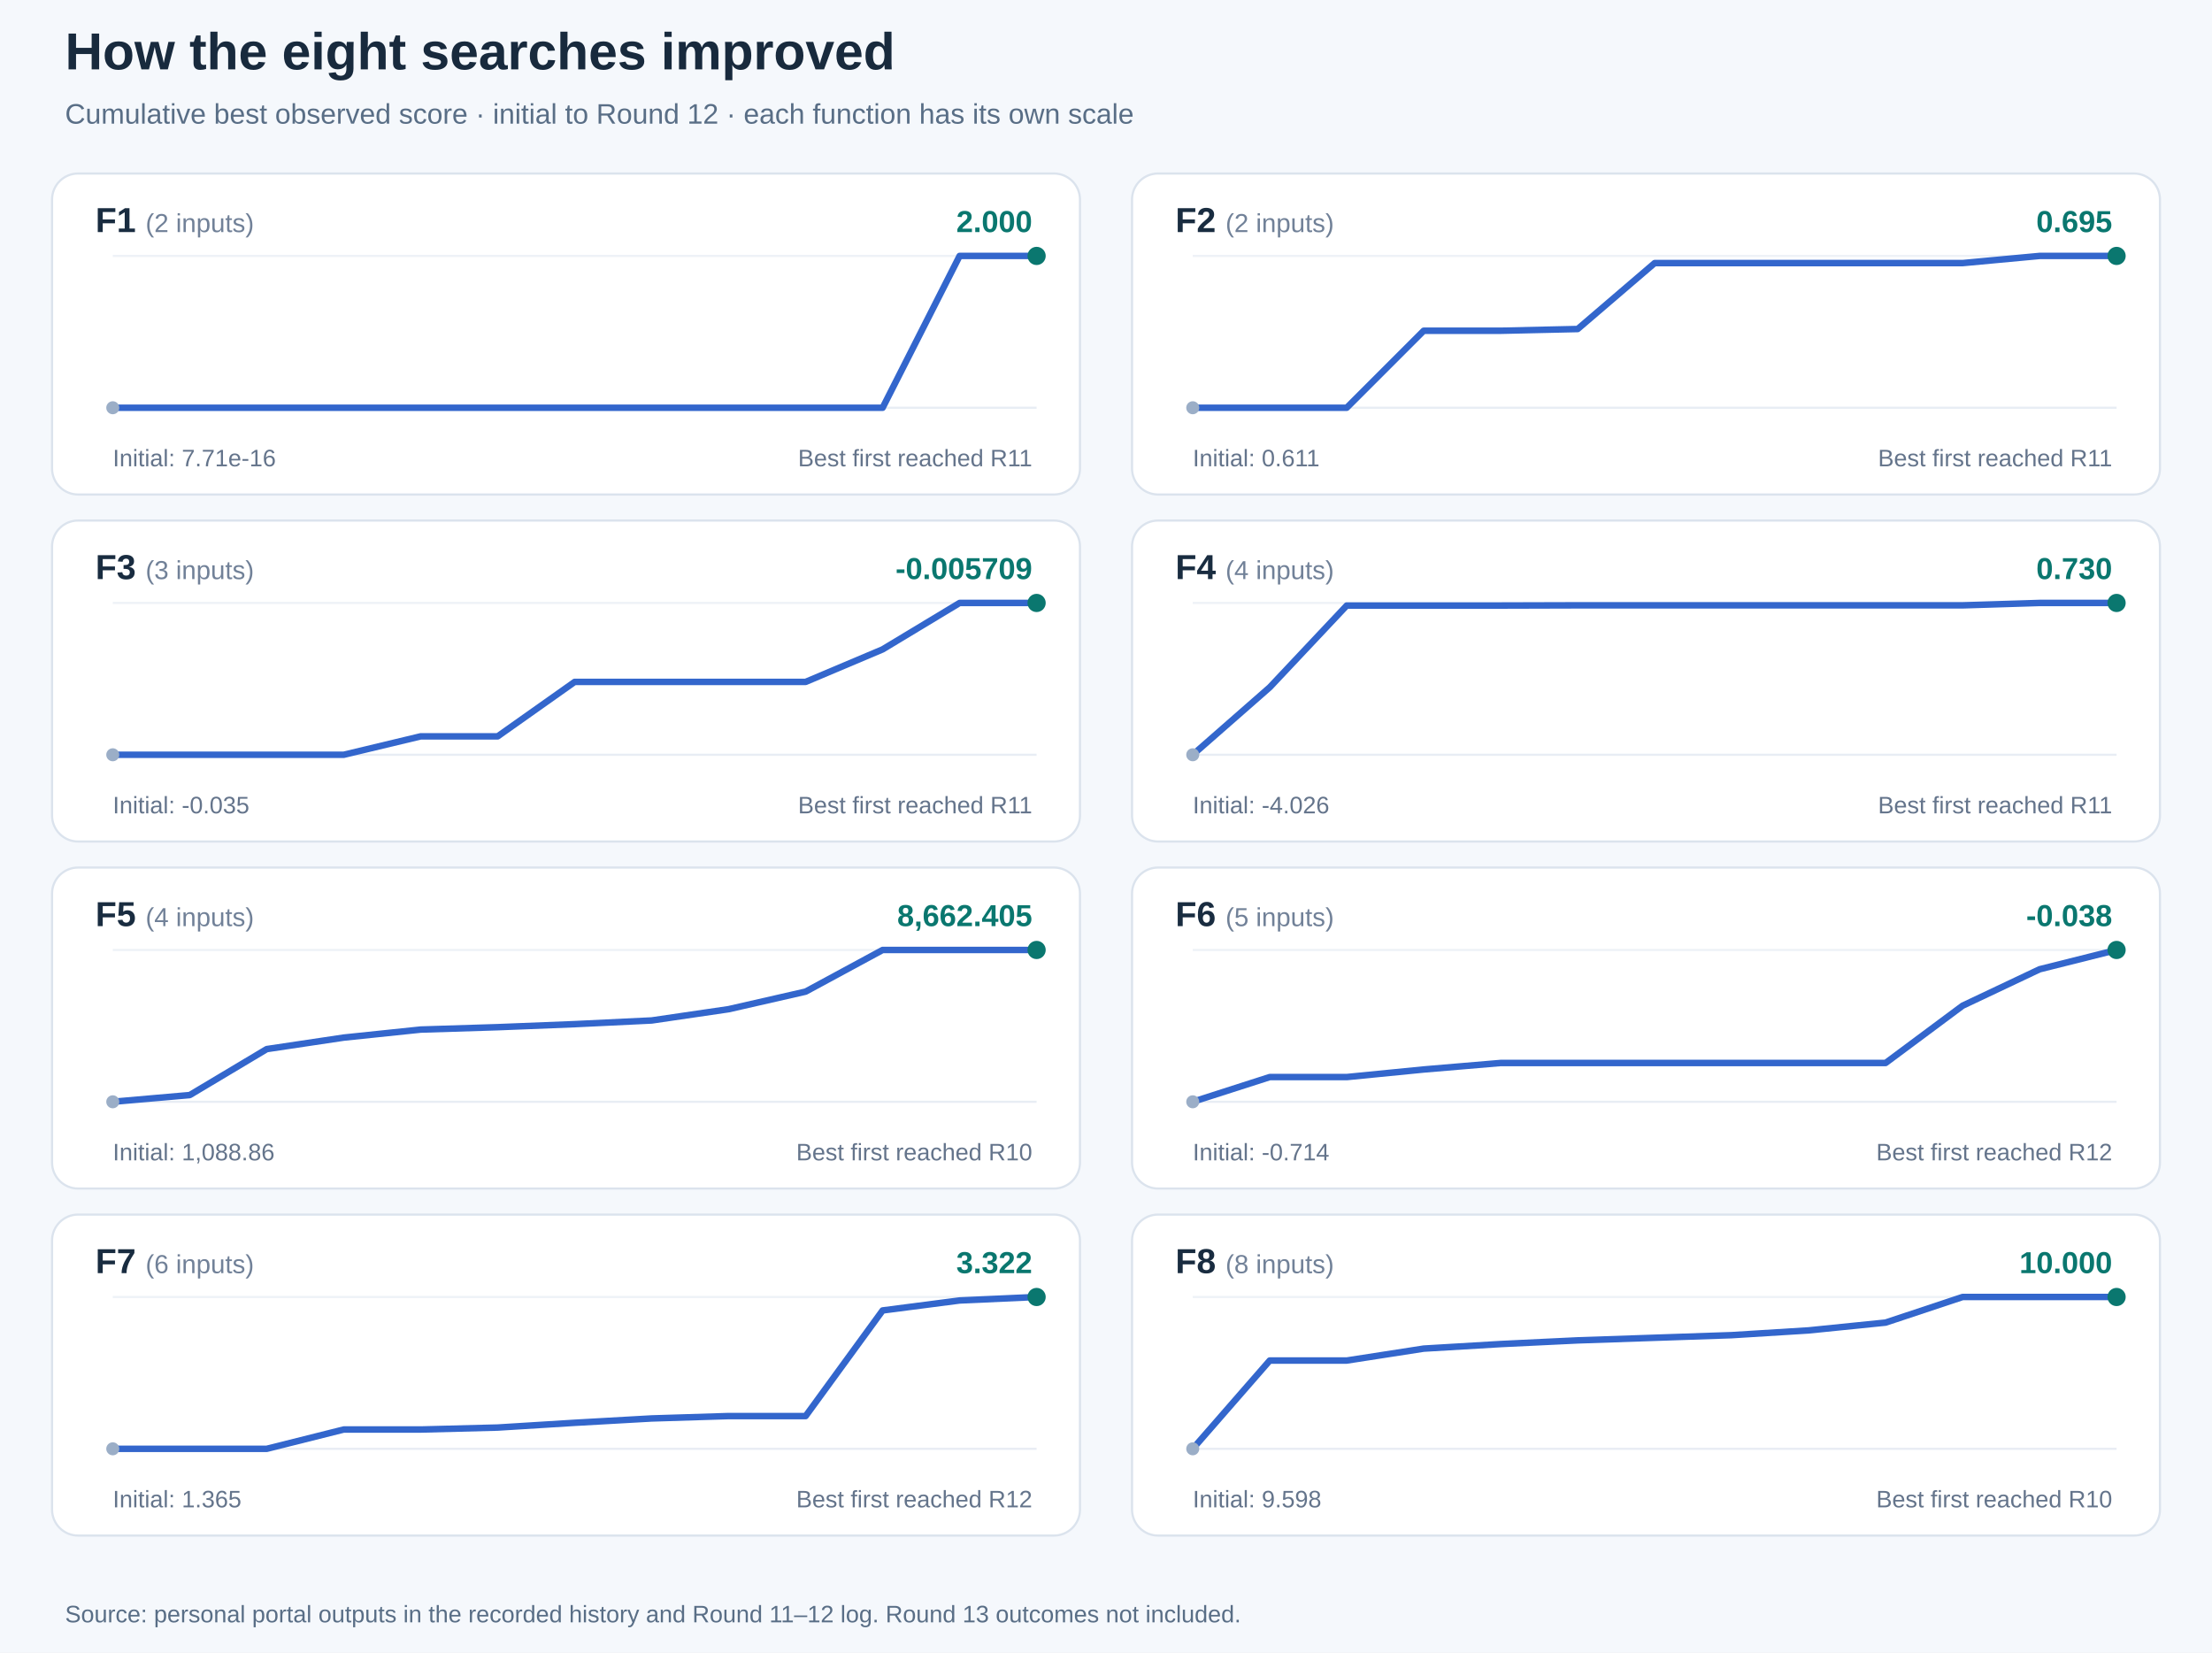
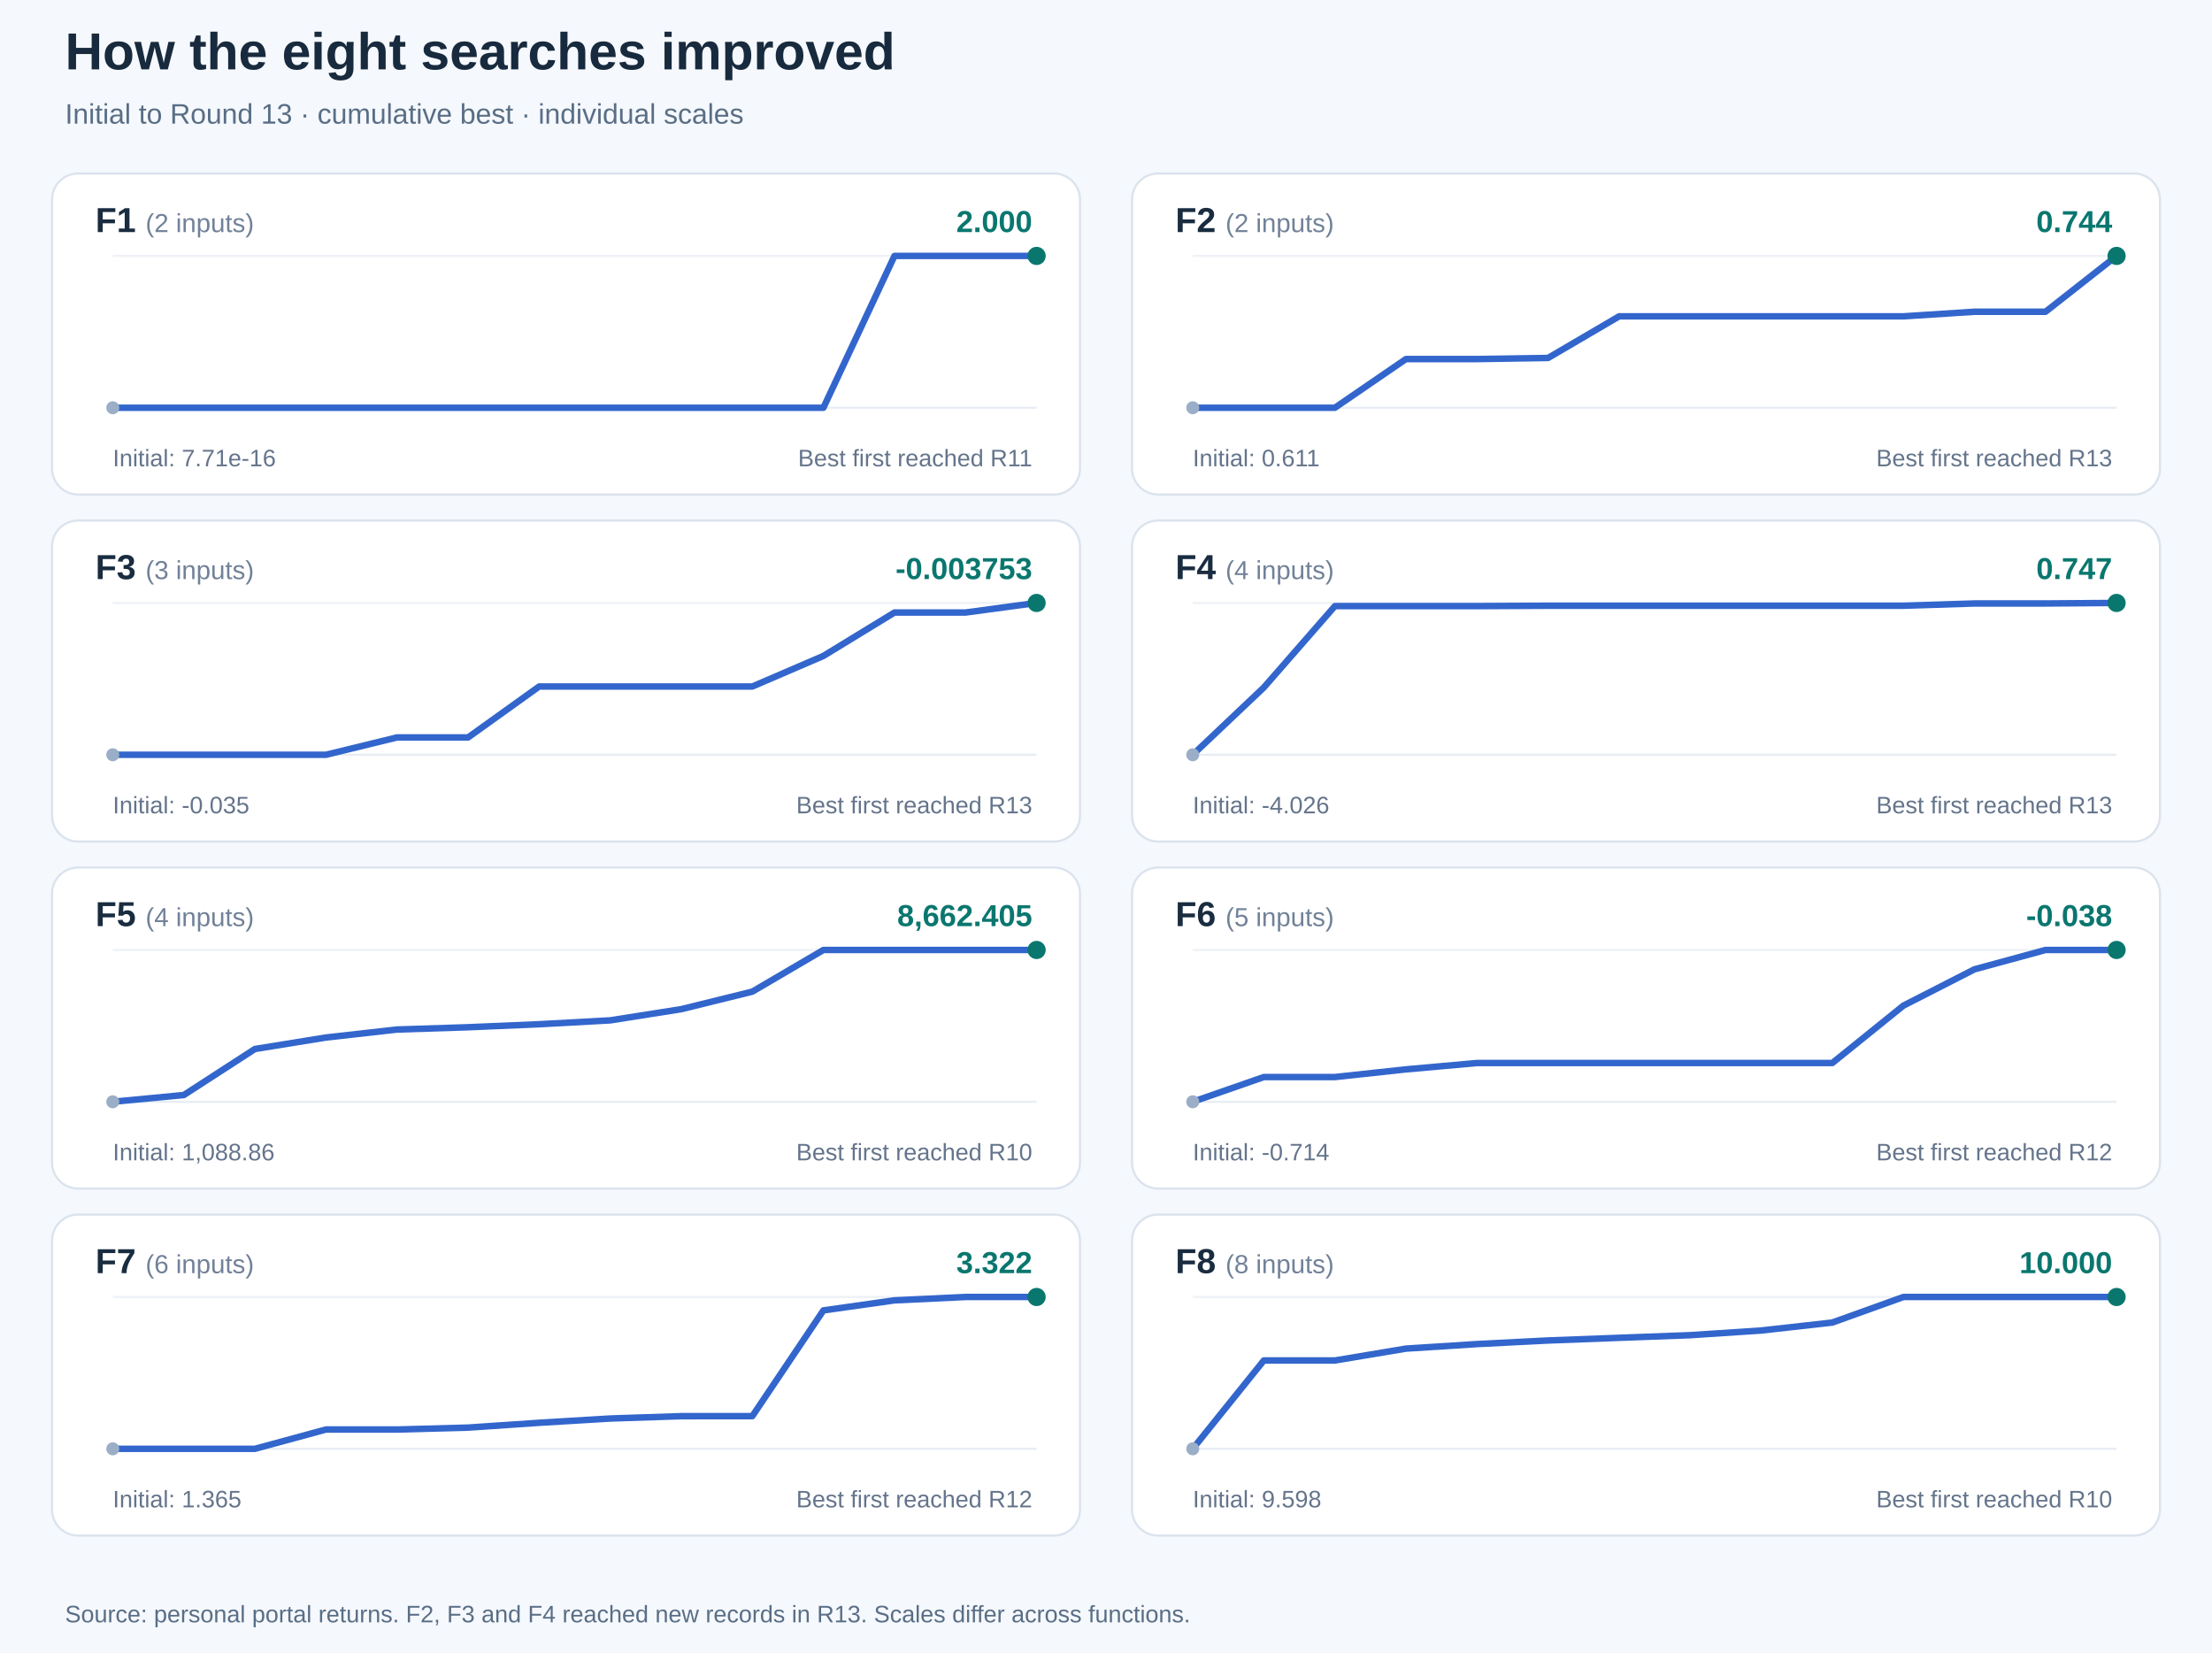
- <svg xmlns="http://www.w3.org/2000/svg" viewBox="0 0 1020 762" role="img" aria-labelledby="title desc">
+ <svg xmlns="http://www.w3.org/2000/svg" viewBox="0 0 1020 762" role="img" aria-labelledby="chart-title chart-desc">
  <rect width="1020" height="762" fill="#f5f8fc" />
-   <text x="30" y="32" font-size="24" font-family="Arial,Helvetica,sans-serif" font-weight="700" fill="#182a3d">How the eight searches improved</text>
-   <text x="30" y="57" font-size="13" font-family="Arial,Helvetica,sans-serif" fill="#596e86">Cumulative best observed score · initial to Round 12 · each function has its own scale</text>
+   <text x="30" y="32" font-family="Arial,Helvetica,sans-serif" font-size="24" font-weight="700" fill="#182a3d">How the eight searches improved</text>
+   <text x="30" y="57" font-family="Arial,Helvetica,sans-serif" font-size="13" fill="#596e86">Initial to Round 13 · cumulative best · individual scales</text>
  <g font-family="Arial,Helvetica,sans-serif">
-     <g>
-       <rect x="24" y="80" width="474" height="148" rx="12" fill="#ffffff" stroke="#dbe3ed" />
-       <text x="44" y="107" font-size="16" font-weight="700" fill="#192c40">F1 <tspan font-size="12" font-weight="400" fill="#718198">(2 inputs)</tspan>
-       </text>
-       <text x="476" y="107" text-anchor="end" font-size="14" font-weight="700" fill="#0a776f">2.000</text>
-       <line x1="52" y1="188" x2="478" y2="188" stroke="#e8edf4" />
-       <line x1="52" y1="118" x2="478" y2="118" stroke="#eef2f7" />
-       <polyline points="52.0,188.0 87.5,188.0 123.0,188.0 158.5,188.0 194.0,188.0 229.5,188.0 265.0,188.0 300.5,188.0 336.0,188.0 371.5,188.0 407.0,188.0 442.5,118.0 478.0,118.0" fill="none" stroke="#3366cc" stroke-width="3" stroke-linejoin="round" stroke-linecap="round" />
-       <circle cx="52" cy="188" r="3" fill="#9baec7" />
-       <circle cx="478" cy="118" r="4.2" fill="#0a776f" />
-       <text x="52" y="215" font-size="11" fill="#64748b">Initial: 7.71e-16</text>
-       <text x="476" y="215" text-anchor="end" font-size="11" fill="#64748b">Best first reached R11</text>
-     </g>
-     <g>
-       <rect x="522" y="80" width="474" height="148" rx="12" fill="#ffffff" stroke="#dbe3ed" />
-       <text x="542" y="107" font-size="16" font-weight="700" fill="#192c40">F2 <tspan font-size="12" font-weight="400" fill="#718198">(2 inputs)</tspan>
-       </text>
-       <text x="974" y="107" text-anchor="end" font-size="14" font-weight="700" fill="#0a776f">0.695</text>
-       <line x1="550" y1="188" x2="976" y2="188" stroke="#e8edf4" />
-       <line x1="550" y1="118" x2="976" y2="118" stroke="#eef2f7" />
-       <polyline points="550.0,188.0 585.5,188.0 621.0,188.0 656.5,152.5 692.0,152.5 727.5,151.7 763.0,121.3 798.5,121.3 834.0,121.3 869.5,121.3 905.0,121.3 940.5,118.0 976.0,118.0" fill="none" stroke="#3366cc" stroke-width="3" stroke-linejoin="round" stroke-linecap="round" />
-       <circle cx="550" cy="188" r="3" fill="#9baec7" />
-       <circle cx="976" cy="118" r="4.2" fill="#0a776f" />
-       <text x="550" y="215" font-size="11" fill="#64748b">Initial: 0.611</text>
-       <text x="974" y="215" text-anchor="end" font-size="11" fill="#64748b">Best first reached R11</text>
-     </g>
-     <g>
-       <rect x="24" y="240" width="474" height="148" rx="12" fill="#ffffff" stroke="#dbe3ed" />
-       <text x="44" y="267" font-size="16" font-weight="700" fill="#192c40">F3 <tspan font-size="12" font-weight="400" fill="#718198">(3 inputs)</tspan>
-       </text>
-       <text x="476" y="267" text-anchor="end" font-size="14" font-weight="700" fill="#0a776f">-0.005709</text>
-       <line x1="52" y1="348" x2="478" y2="348" stroke="#e8edf4" />
-       <line x1="52" y1="278" x2="478" y2="278" stroke="#eef2f7" />
-       <polyline points="52.0,348.0 87.5,348.0 123.0,348.0 158.5,348.0 194.0,339.5 229.5,339.5 265.0,314.4 300.5,314.4 336.0,314.4 371.5,314.4 407.0,299.4 442.5,278.0 478.0,278.0" fill="none" stroke="#3366cc" stroke-width="3" stroke-linejoin="round" stroke-linecap="round" />
-       <circle cx="52" cy="348" r="3" fill="#9baec7" />
-       <circle cx="478" cy="278" r="4.2" fill="#0a776f" />
-       <text x="52" y="375" font-size="11" fill="#64748b">Initial: -0.035</text>
-       <text x="476" y="375" text-anchor="end" font-size="11" fill="#64748b">Best first reached R11</text>
-     </g>
-     <g>
-       <rect x="522" y="240" width="474" height="148" rx="12" fill="#ffffff" stroke="#dbe3ed" />
-       <text x="542" y="267" font-size="16" font-weight="700" fill="#192c40">F4 <tspan font-size="12" font-weight="400" fill="#718198">(4 inputs)</tspan>
-       </text>
-       <text x="974" y="267" text-anchor="end" font-size="14" font-weight="700" fill="#0a776f">0.730</text>
-       <line x1="550" y1="348" x2="976" y2="348" stroke="#e8edf4" />
-       <line x1="550" y1="278" x2="976" y2="278" stroke="#eef2f7" />
-       <polyline points="550.0,348.0 585.5,316.9 621.0,279.2 656.5,279.2 692.0,279.2 727.5,279.1 763.0,279.1 798.5,279.1 834.0,279.1 869.5,279.1 905.0,279.1 940.5,278.0 976.0,278.0" fill="none" stroke="#3366cc" stroke-width="3" stroke-linejoin="round" stroke-linecap="round" />
-       <circle cx="550" cy="348" r="3" fill="#9baec7" />
-       <circle cx="976" cy="278" r="4.2" fill="#0a776f" />
-       <text x="550" y="375" font-size="11" fill="#64748b">Initial: -4.026</text>
-       <text x="974" y="375" text-anchor="end" font-size="11" fill="#64748b">Best first reached R11</text>
-     </g>
-     <g>
-       <rect x="24" y="400" width="474" height="148" rx="12" fill="#ffffff" stroke="#dbe3ed" />
-       <text x="44" y="427" font-size="16" font-weight="700" fill="#192c40">F5 <tspan font-size="12" font-weight="400" fill="#718198">(4 inputs)</tspan>
-       </text>
-       <text x="476" y="427" text-anchor="end" font-size="14" font-weight="700" fill="#0a776f">8,662.405</text>
-       <line x1="52" y1="508" x2="478" y2="508" stroke="#e8edf4" />
-       <line x1="52" y1="438" x2="478" y2="438" stroke="#eef2f7" />
-       <polyline points="52.0,508.0 87.5,504.9 123.0,483.7 158.5,478.4 194.0,474.7 229.5,473.6 265.0,472.2 300.5,470.5 336.0,465.3 371.5,457.2 407.0,438.0 442.5,438.0 478.0,438.0" fill="none" stroke="#3366cc" stroke-width="3" stroke-linejoin="round" stroke-linecap="round" />
-       <circle cx="52" cy="508" r="3" fill="#9baec7" />
-       <circle cx="478" cy="438" r="4.2" fill="#0a776f" />
-       <text x="52" y="535" font-size="11" fill="#64748b">Initial: 1,088.86</text>
-       <text x="476" y="535" text-anchor="end" font-size="11" fill="#64748b">Best first reached R10</text>
-     </g>
-     <g>
-       <rect x="522" y="400" width="474" height="148" rx="12" fill="#ffffff" stroke="#dbe3ed" />
-       <text x="542" y="427" font-size="16" font-weight="700" fill="#192c40">F6 <tspan font-size="12" font-weight="400" fill="#718198">(5 inputs)</tspan>
-       </text>
-       <text x="974" y="427" text-anchor="end" font-size="14" font-weight="700" fill="#0a776f">-0.038</text>
-       <line x1="550" y1="508" x2="976" y2="508" stroke="#e8edf4" />
-       <line x1="550" y1="438" x2="976" y2="438" stroke="#eef2f7" />
-       <polyline points="550.0,508.0 585.5,496.6 621.0,496.6 656.5,493.1 692.0,490.1 727.5,490.1 763.0,490.1 798.5,490.1 834.0,490.1 869.5,490.1 905.0,463.7 940.5,446.9 976.0,438.0" fill="none" stroke="#3366cc" stroke-width="3" stroke-linejoin="round" stroke-linecap="round" />
-       <circle cx="550" cy="508" r="3" fill="#9baec7" />
-       <circle cx="976" cy="438" r="4.2" fill="#0a776f" />
-       <text x="550" y="535" font-size="11" fill="#64748b">Initial: -0.714</text>
-       <text x="974" y="535" text-anchor="end" font-size="11" fill="#64748b">Best first reached R12</text>
-     </g>
-     <g>
-       <rect x="24" y="560" width="474" height="148" rx="12" fill="#ffffff" stroke="#dbe3ed" />
-       <text x="44" y="587" font-size="16" font-weight="700" fill="#192c40">F7 <tspan font-size="12" font-weight="400" fill="#718198">(6 inputs)</tspan>
-       </text>
-       <text x="476" y="587" text-anchor="end" font-size="14" font-weight="700" fill="#0a776f">3.322</text>
-       <line x1="52" y1="668" x2="478" y2="668" stroke="#e8edf4" />
-       <line x1="52" y1="598" x2="478" y2="598" stroke="#eef2f7" />
-       <polyline points="52.0,668.0 87.5,668.0 123.0,668.0 158.5,659.1 194.0,659.1 229.5,658.2 265.0,656.0 300.5,654.0 336.0,652.9 371.5,652.9 407.0,604.2 442.5,599.6 478.0,598.0" fill="none" stroke="#3366cc" stroke-width="3" stroke-linejoin="round" stroke-linecap="round" />
-       <circle cx="52" cy="668" r="3" fill="#9baec7" />
-       <circle cx="478" cy="598" r="4.2" fill="#0a776f" />
-       <text x="52" y="695" font-size="11" fill="#64748b">Initial: 1.365</text>
-       <text x="476" y="695" text-anchor="end" font-size="11" fill="#64748b">Best first reached R12</text>
-     </g>
-     <g>
-       <rect x="522" y="560" width="474" height="148" rx="12" fill="#ffffff" stroke="#dbe3ed" />
-       <text x="542" y="587" font-size="16" font-weight="700" fill="#192c40">F8 <tspan font-size="12" font-weight="400" fill="#718198">(8 inputs)</tspan>
-       </text>
-       <text x="974" y="587" text-anchor="end" font-size="14" font-weight="700" fill="#0a776f">10.000</text>
-       <line x1="550" y1="668" x2="976" y2="668" stroke="#e8edf4" />
-       <line x1="550" y1="598" x2="976" y2="598" stroke="#eef2f7" />
-       <polyline points="550.0,668.0 585.5,627.3 621.0,627.3 656.5,621.8 692.0,619.7 727.5,618.0 763.0,616.8 798.5,615.6 834.0,613.4 869.5,609.8 905.0,598.0 940.5,598.0 976.0,598.0" fill="none" stroke="#3366cc" stroke-width="3" stroke-linejoin="round" stroke-linecap="round" />
-       <circle cx="550" cy="668" r="3" fill="#9baec7" />
-       <circle cx="976" cy="598" r="4.2" fill="#0a776f" />
-       <text x="550" y="695" font-size="11" fill="#64748b">Initial: 9.598</text>
-       <text x="974" y="695" text-anchor="end" font-size="11" fill="#64748b">Best first reached R10</text>
-     </g>
+     <rect x="24" y="80" width="474" height="148" rx="12" fill="#ffffff" stroke="#dbe3ed" />
+     <text x="44" y="107" font-size="16" font-weight="700" fill="#192c40">F1 <tspan font-size="12" font-weight="400" fill="#718198">(2 inputs)</tspan>
+     </text>
+     <text x="476" y="107" text-anchor="end" font-size="14" font-weight="700" fill="#0a776f">2.000</text>
+     <line x1="52" y1="188" x2="478" y2="188" stroke="#e8edf4" />
+     <line x1="52" y1="118" x2="478" y2="118" stroke="#eef2f7" />
+     <polyline points="52.00,188.00 84.77,188.00 117.54,188.00 150.31,188.00 183.08,188.00 215.85,188.00 248.62,188.00 281.38,188.00 314.15,188.00 346.92,188.00 379.69,188.00 412.46,118.00 445.23,118.00 478.00,118.00" fill="none" stroke="#3366cc" stroke-width="3" stroke-linejoin="round" stroke-linecap="round" />
+     <circle cx="52" cy="188" r="3" fill="#9baec7" />
+     <circle cx="478" cy="118" r="4.2" fill="#0a776f" />
+     <text x="52" y="215" font-size="11" fill="#64748b">Initial: 7.71e-16</text>
+     <text x="476" y="215" text-anchor="end" font-size="11" fill="#64748b">Best first reached R11</text>
+     <rect x="522" y="80" width="474" height="148" rx="12" fill="#ffffff" stroke="#dbe3ed" />
+     <text x="542" y="107" font-size="16" font-weight="700" fill="#192c40">F2 <tspan font-size="12" font-weight="400" fill="#718198">(2 inputs)</tspan>
+     </text>
+     <text x="974" y="107" text-anchor="end" font-size="14" font-weight="700" fill="#0a776f">0.744</text>
+     <line x1="550" y1="188" x2="976" y2="188" stroke="#e8edf4" />
+     <line x1="550" y1="118" x2="976" y2="118" stroke="#eef2f7" />
+     <polyline points="550.00,188.00 582.77,188.00 615.54,188.00 648.31,165.55 681.08,165.55 713.85,165.04 746.62,145.85 779.38,145.85 812.15,145.85 844.92,145.85 877.69,145.85 910.46,143.74 943.23,143.74 976.00,118.00" fill="none" stroke="#3366cc" stroke-width="3" stroke-linejoin="round" stroke-linecap="round" />
+     <circle cx="550" cy="188" r="3" fill="#9baec7" />
+     <circle cx="976" cy="118" r="4.2" fill="#0a776f" />
+     <text x="550" y="215" font-size="11" fill="#64748b">Initial: 0.611</text>
+     <text x="974" y="215" text-anchor="end" font-size="11" fill="#64748b">Best first reached R13</text>
+     <rect x="24" y="240" width="474" height="148" rx="12" fill="#ffffff" stroke="#dbe3ed" />
+     <text x="44" y="267" font-size="16" font-weight="700" fill="#192c40">F3 <tspan font-size="12" font-weight="400" fill="#718198">(3 inputs)</tspan>
+     </text>
+     <text x="476" y="267" text-anchor="end" font-size="14" font-weight="700" fill="#0a776f">-0.003753</text>
+     <line x1="52" y1="348" x2="478" y2="348" stroke="#e8edf4" />
+     <line x1="52" y1="278" x2="478" y2="278" stroke="#eef2f7" />
+     <polyline points="52.00,348.00 84.77,348.00 117.54,348.00 150.31,348.00 183.08,340.00 215.85,340.00 248.62,316.52 281.38,316.52 314.15,316.52 346.92,316.52 379.69,302.43 412.46,282.41 445.23,282.41 478.00,278.00" fill="none" stroke="#3366cc" stroke-width="3" stroke-linejoin="round" stroke-linecap="round" />
+     <circle cx="52" cy="348" r="3" fill="#9baec7" />
+     <circle cx="478" cy="278" r="4.2" fill="#0a776f" />
+     <text x="52" y="375" font-size="11" fill="#64748b">Initial: -0.035</text>
+     <text x="476" y="375" text-anchor="end" font-size="11" fill="#64748b">Best first reached R13</text>
+     <rect x="522" y="240" width="474" height="148" rx="12" fill="#ffffff" stroke="#dbe3ed" />
+     <text x="542" y="267" font-size="16" font-weight="700" fill="#192c40">F4 <tspan font-size="12" font-weight="400" fill="#718198">(4 inputs)</tspan>
+     </text>
+     <text x="974" y="267" text-anchor="end" font-size="14" font-weight="700" fill="#0a776f">0.747</text>
+     <line x1="550" y1="348" x2="976" y2="348" stroke="#e8edf4" />
+     <line x1="550" y1="278" x2="976" y2="278" stroke="#eef2f7" />
+     <polyline points="550.00,348.00 582.77,316.98 615.54,279.46 648.31,279.46 681.08,279.46 713.85,279.29 746.62,279.29 779.38,279.29 812.15,279.29 844.92,279.29 877.69,279.29 910.46,278.24 943.23,278.24 976.00,278.00" fill="none" stroke="#3366cc" stroke-width="3" stroke-linejoin="round" stroke-linecap="round" />
+     <circle cx="550" cy="348" r="3" fill="#9baec7" />
+     <circle cx="976" cy="278" r="4.2" fill="#0a776f" />
+     <text x="550" y="375" font-size="11" fill="#64748b">Initial: -4.026</text>
+     <text x="974" y="375" text-anchor="end" font-size="11" fill="#64748b">Best first reached R13</text>
+     <rect x="24" y="400" width="474" height="148" rx="12" fill="#ffffff" stroke="#dbe3ed" />
+     <text x="44" y="427" font-size="16" font-weight="700" fill="#192c40">F5 <tspan font-size="12" font-weight="400" fill="#718198">(4 inputs)</tspan>
+     </text>
+     <text x="476" y="427" text-anchor="end" font-size="14" font-weight="700" fill="#0a776f">8,662.405</text>
+     <line x1="52" y1="508" x2="478" y2="508" stroke="#e8edf4" />
+     <line x1="52" y1="438" x2="478" y2="438" stroke="#eef2f7" />
+     <polyline points="52.00,508.00 84.77,504.88 117.54,483.66 150.31,478.36 183.08,474.68 215.85,473.63 248.62,472.24 281.38,470.45 314.15,465.29 346.92,457.21 379.69,438.00 412.46,438.00 445.23,438.00 478.00,438.00" fill="none" stroke="#3366cc" stroke-width="3" stroke-linejoin="round" stroke-linecap="round" />
+     <circle cx="52" cy="508" r="3" fill="#9baec7" />
+     <circle cx="478" cy="438" r="4.2" fill="#0a776f" />
+     <text x="52" y="535" font-size="11" fill="#64748b">Initial: 1,088.86</text>
+     <text x="476" y="535" text-anchor="end" font-size="11" fill="#64748b">Best first reached R10</text>
+     <rect x="522" y="400" width="474" height="148" rx="12" fill="#ffffff" stroke="#dbe3ed" />
+     <text x="542" y="427" font-size="16" font-weight="700" fill="#192c40">F6 <tspan font-size="12" font-weight="400" fill="#718198">(5 inputs)</tspan>
+     </text>
+     <text x="974" y="427" text-anchor="end" font-size="14" font-weight="700" fill="#0a776f">-0.038</text>
+     <line x1="550" y1="508" x2="976" y2="508" stroke="#e8edf4" />
+     <line x1="550" y1="438" x2="976" y2="438" stroke="#eef2f7" />
+     <polyline points="550.00,508.00 582.77,496.59 615.54,496.59 648.31,493.05 681.08,490.12 713.85,490.12 746.62,490.12 779.38,490.12 812.15,490.12 844.92,490.12 877.69,463.67 910.46,446.92 943.23,438.00 976.00,438.00" fill="none" stroke="#3366cc" stroke-width="3" stroke-linejoin="round" stroke-linecap="round" />
+     <circle cx="550" cy="508" r="3" fill="#9baec7" />
+     <circle cx="976" cy="438" r="4.2" fill="#0a776f" />
+     <text x="550" y="535" font-size="11" fill="#64748b">Initial: -0.714</text>
+     <text x="974" y="535" text-anchor="end" font-size="11" fill="#64748b">Best first reached R12</text>
+     <rect x="24" y="560" width="474" height="148" rx="12" fill="#ffffff" stroke="#dbe3ed" />
+     <text x="44" y="587" font-size="16" font-weight="700" fill="#192c40">F7 <tspan font-size="12" font-weight="400" fill="#718198">(6 inputs)</tspan>
+     </text>
+     <text x="476" y="587" text-anchor="end" font-size="14" font-weight="700" fill="#0a776f">3.322</text>
+     <line x1="52" y1="668" x2="478" y2="668" stroke="#e8edf4" />
+     <line x1="52" y1="598" x2="478" y2="598" stroke="#eef2f7" />
+     <polyline points="52.00,668.00 84.77,668.00 117.54,668.00 150.31,659.10 183.08,659.10 215.85,658.22 248.62,656.00 281.38,654.03 314.15,652.95 346.92,652.93 379.69,604.18 412.46,599.55 445.23,598.00 478.00,598.00" fill="none" stroke="#3366cc" stroke-width="3" stroke-linejoin="round" stroke-linecap="round" />
+     <circle cx="52" cy="668" r="3" fill="#9baec7" />
+     <circle cx="478" cy="598" r="4.2" fill="#0a776f" />
+     <text x="52" y="695" font-size="11" fill="#64748b">Initial: 1.365</text>
+     <text x="476" y="695" text-anchor="end" font-size="11" fill="#64748b">Best first reached R12</text>
+     <rect x="522" y="560" width="474" height="148" rx="12" fill="#ffffff" stroke="#dbe3ed" />
+     <text x="542" y="587" font-size="16" font-weight="700" fill="#192c40">F8 <tspan font-size="12" font-weight="400" fill="#718198">(8 inputs)</tspan>
+     </text>
+     <text x="974" y="587" text-anchor="end" font-size="14" font-weight="700" fill="#0a776f">10.000</text>
+     <line x1="550" y1="668" x2="976" y2="668" stroke="#e8edf4" />
+     <line x1="550" y1="598" x2="976" y2="598" stroke="#eef2f7" />
+     <polyline points="550.00,668.00 582.77,627.27 615.54,627.27 648.31,621.80 681.08,619.71 713.85,618.05 746.62,616.82 779.38,615.61 812.15,613.45 844.92,609.78 877.69,598.00 910.46,598.00 943.23,598.00 976.00,598.00" fill="none" stroke="#3366cc" stroke-width="3" stroke-linejoin="round" stroke-linecap="round" />
+     <circle cx="550" cy="668" r="3" fill="#9baec7" />
+     <circle cx="976" cy="598" r="4.2" fill="#0a776f" />
+     <text x="550" y="695" font-size="11" fill="#64748b">Initial: 9.598</text>
+     <text x="974" y="695" text-anchor="end" font-size="11" fill="#64748b">Best first reached R10</text>
  </g>
-   <text x="30" y="748" font-size="11" font-family="Arial,Helvetica,sans-serif" fill="#596e86">Source: personal portal outputs in the recorded history and Round 11–12 log. Round 13 outcomes not included.</text>
+   <text x="30" y="748" font-family="Arial,Helvetica,sans-serif" font-size="11" fill="#596e86">Source: personal portal returns. F2, F3 and F4 reached new records in R13. Scales differ across functions.</text>
</svg>
